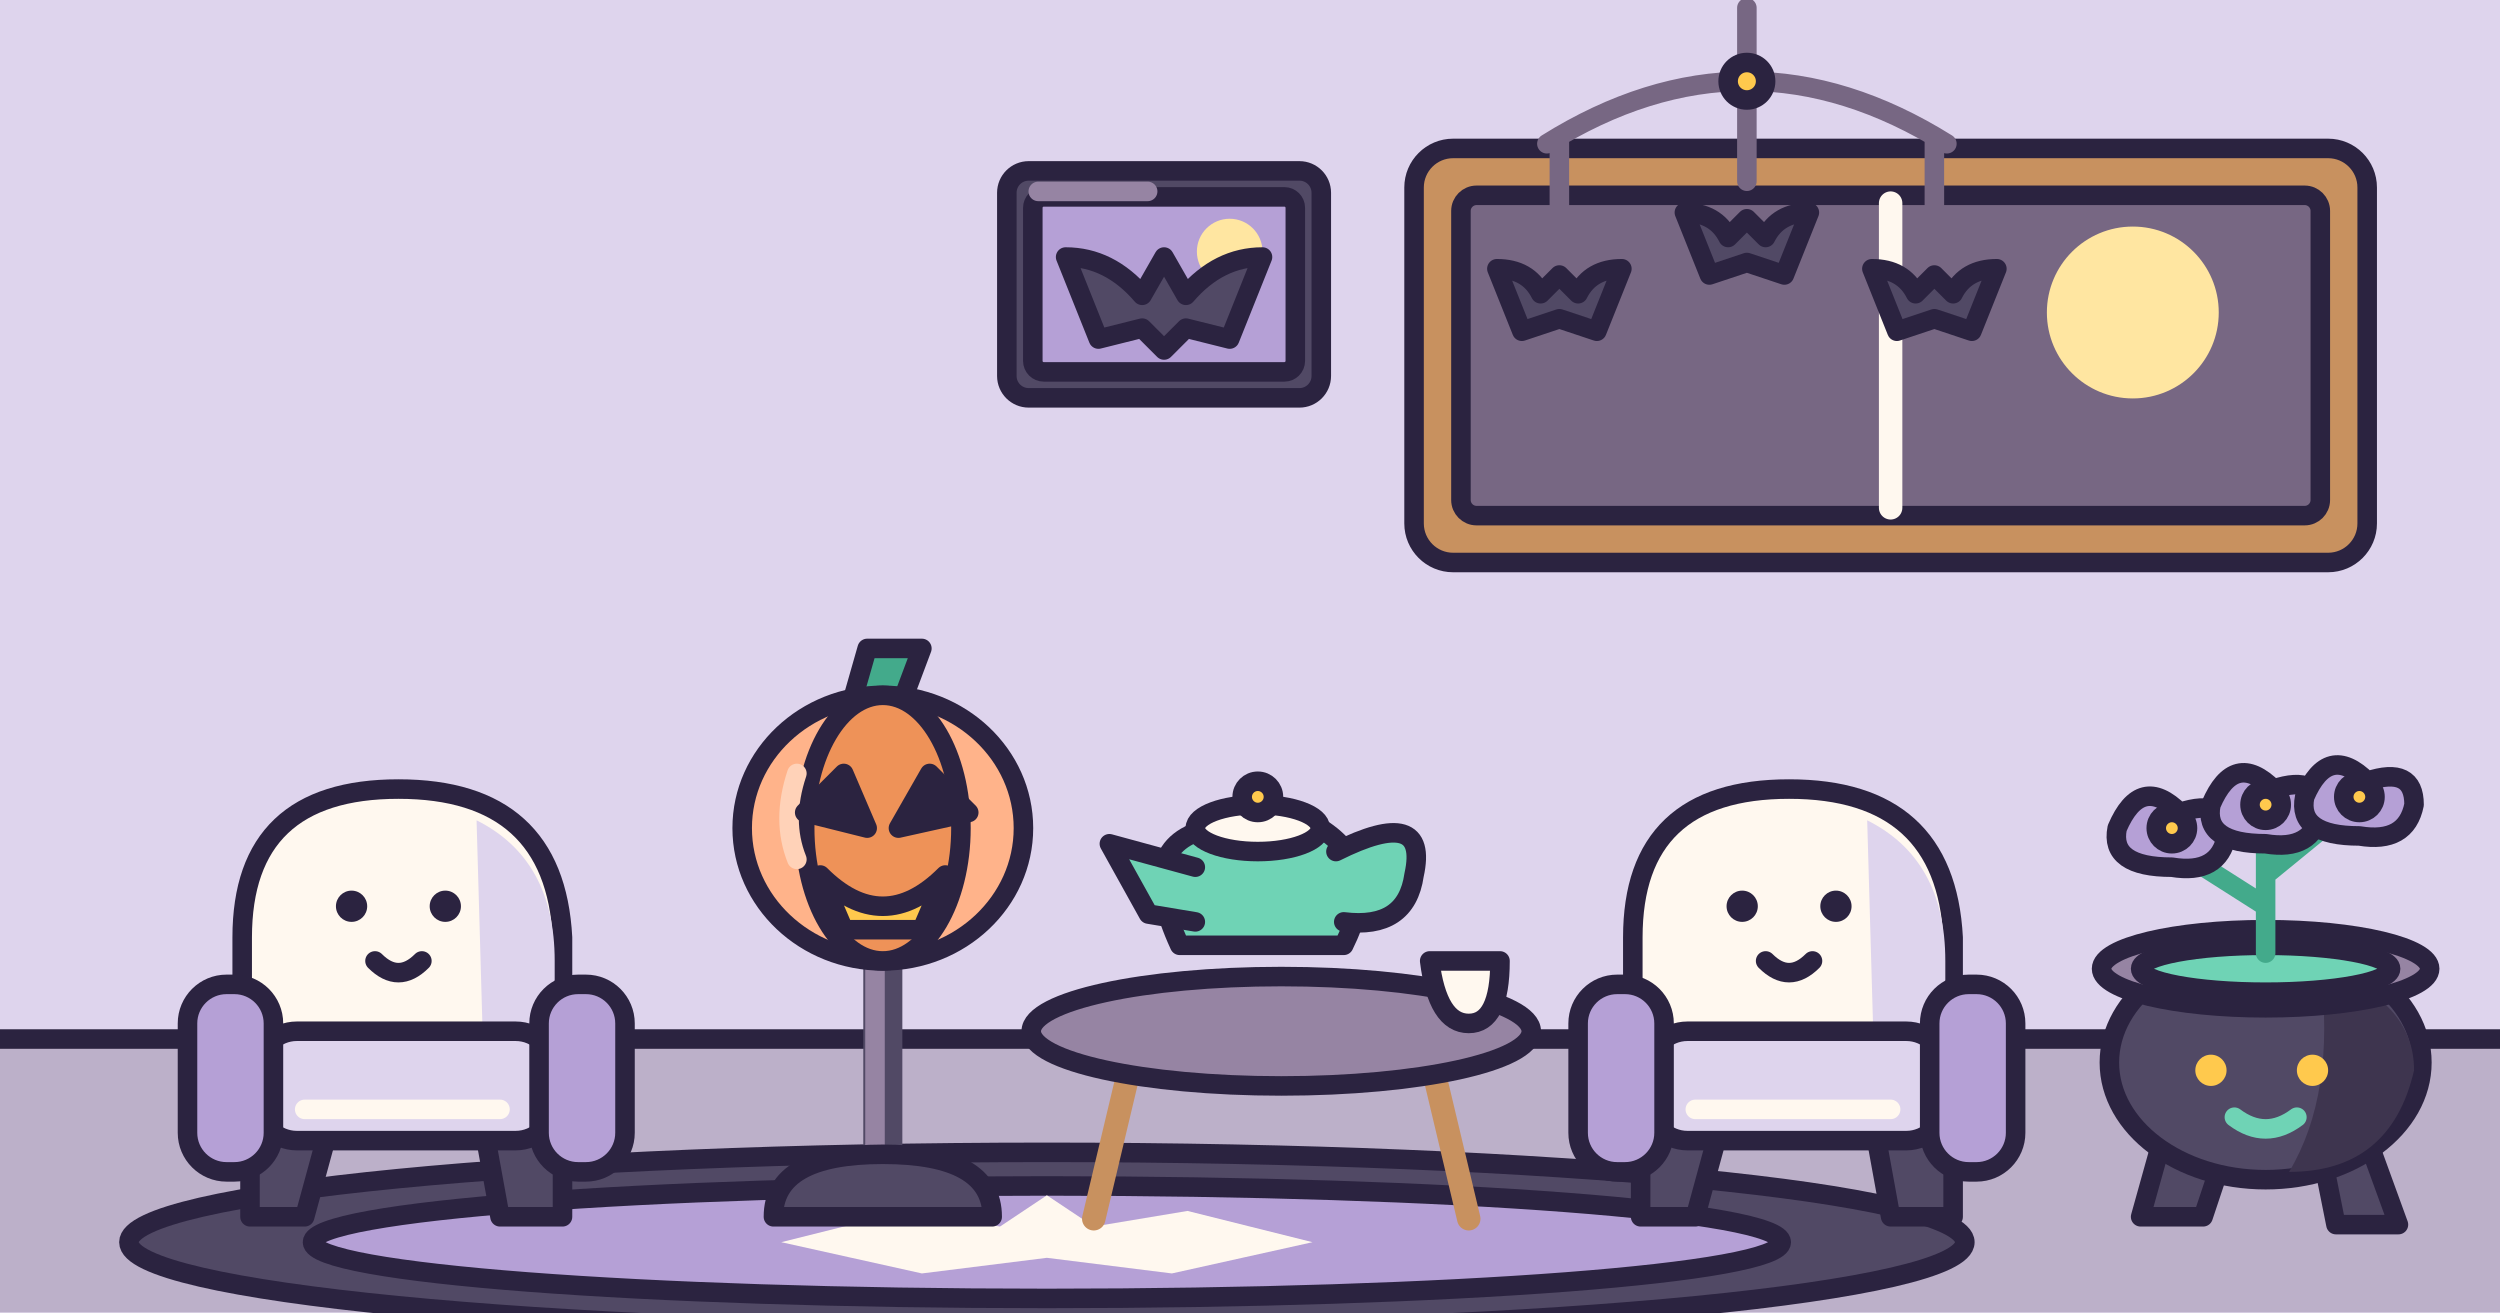
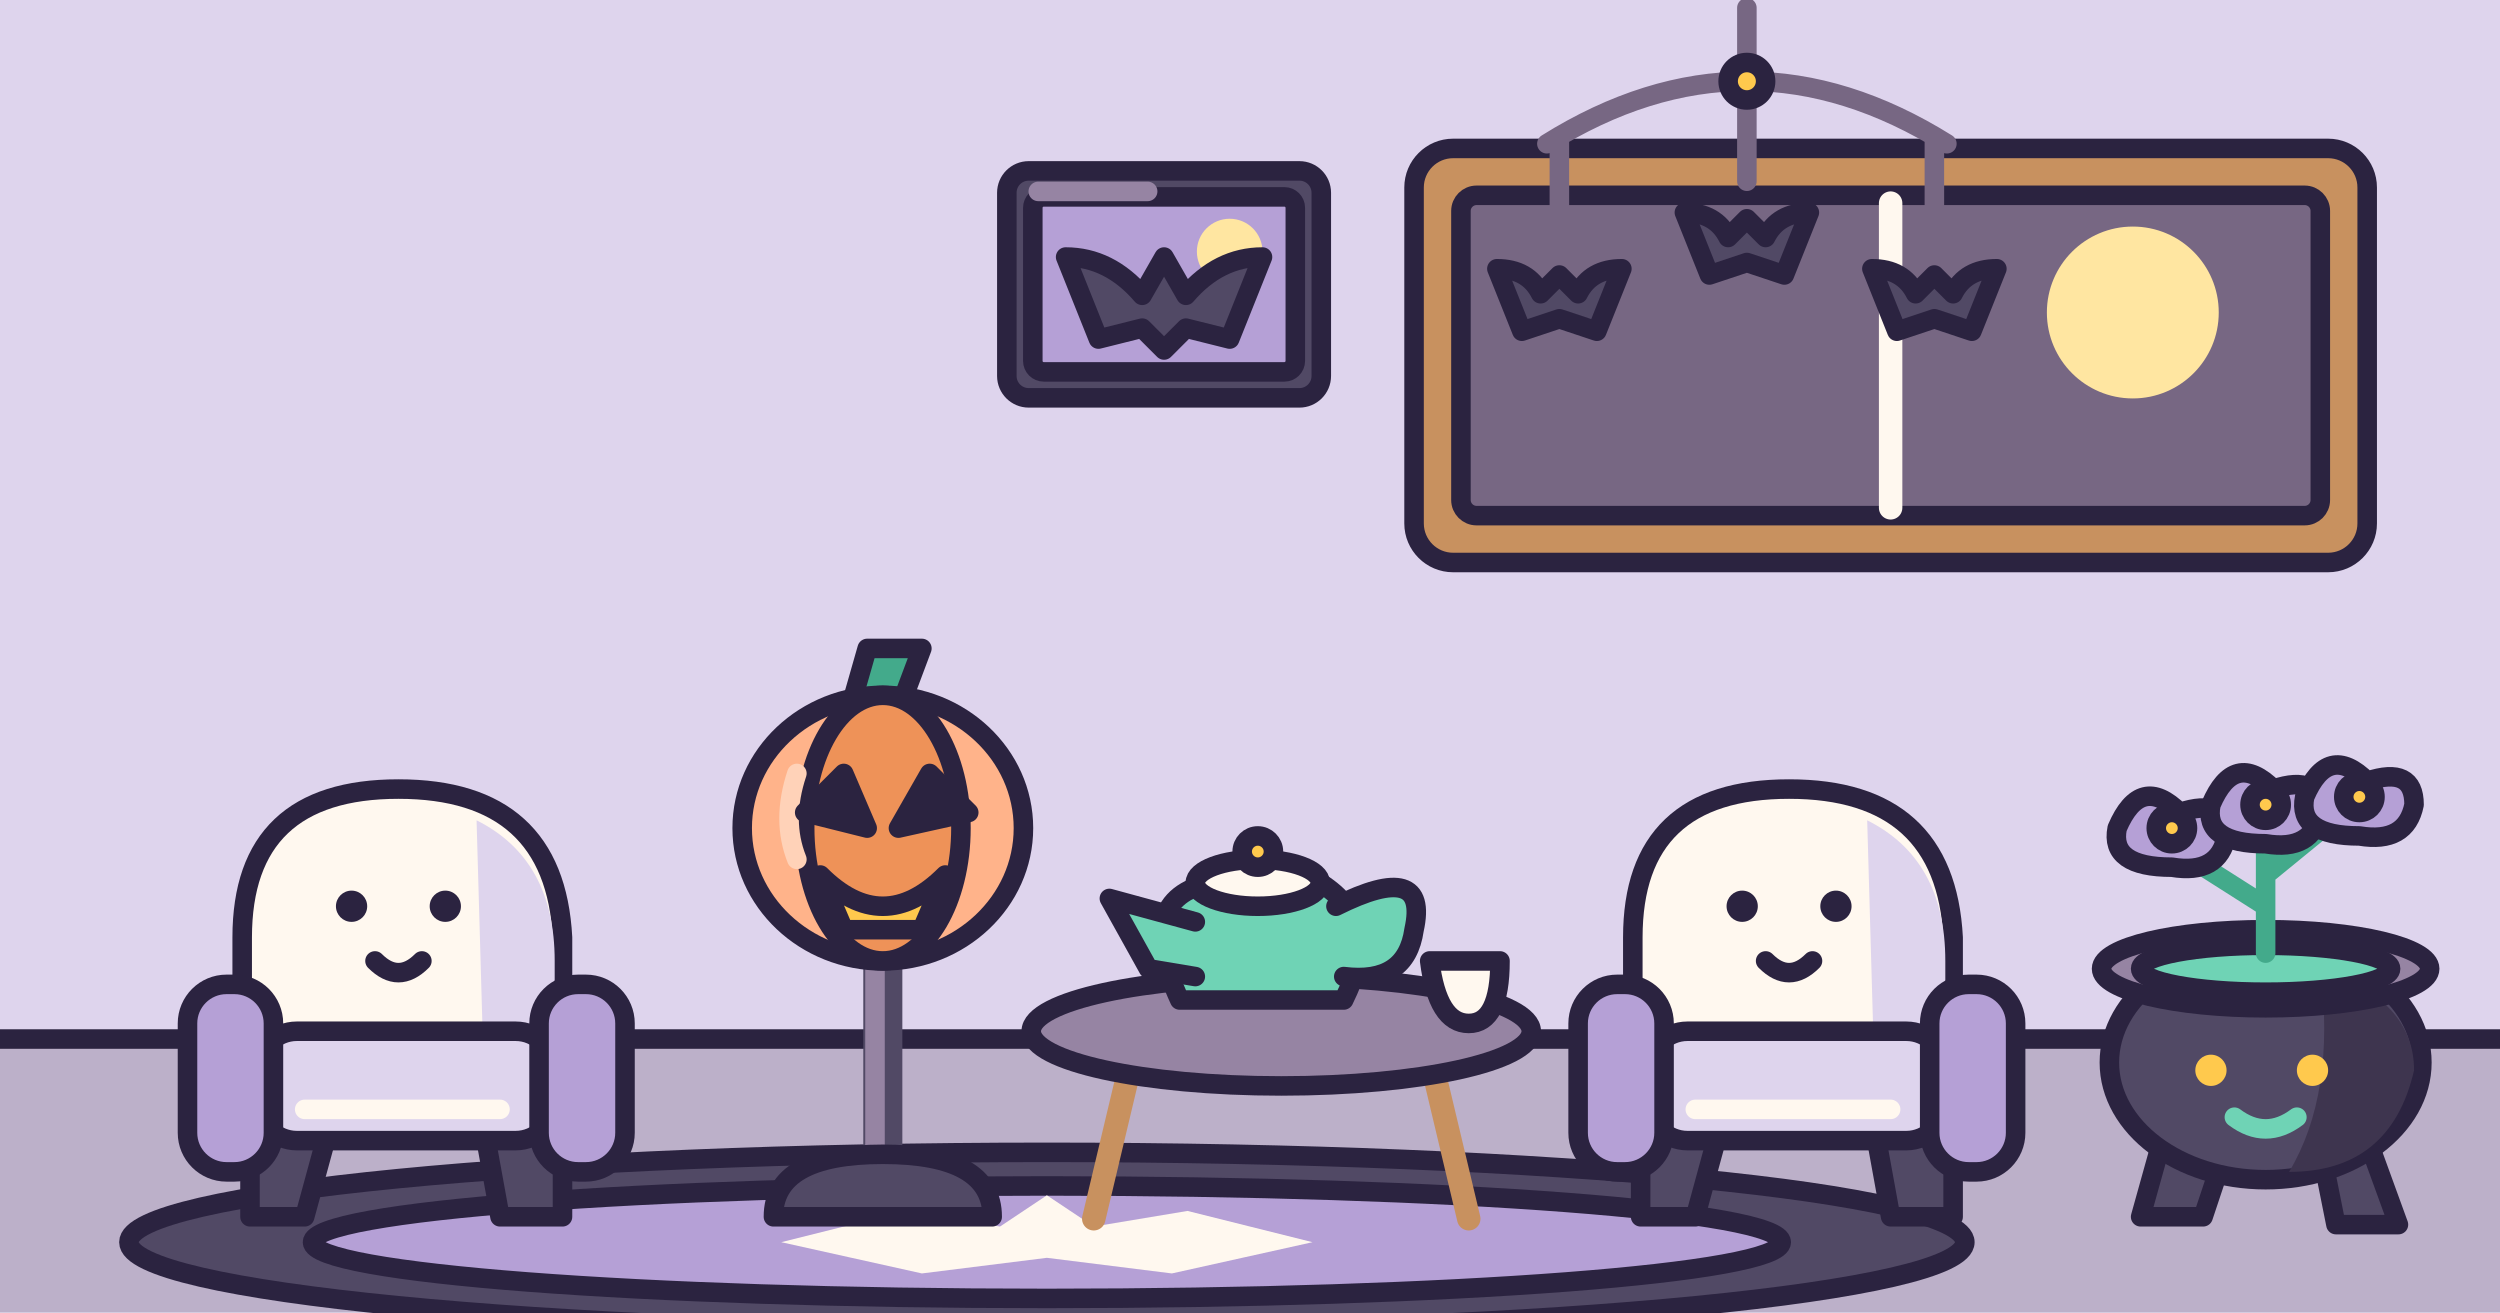
<svg xmlns="http://www.w3.org/2000/svg" width="320" height="168" viewBox="0 0 320 168">
  <g stroke="#2b2340" stroke-width="2.5" stroke-linecap="round" stroke-linejoin="round">
    <path d="M0 0h320v168H0Z" fill="#ded4ed" stroke="none" vector-effect="non-scaling-stroke" />
    <path d="M0 133h320v35H0Z" fill="#bcb0c9" stroke="none" vector-effect="non-scaling-stroke" />
    <path d="M0 133h320" fill="none" stroke="#2b2340" stroke-width="2.5" vector-effect="non-scaling-stroke" />
    <rect x="181" y="19" width="122" height="53" rx="5" fill="#c8915f" vector-effect="non-scaling-stroke" />
    <rect x="187" y="25" width="110" height="41" rx="2" fill="#776783" vector-effect="non-scaling-stroke" />
    <path d="M242 26v39" fill="none" stroke="#fff8ef" stroke-width="3" vector-effect="non-scaling-stroke" />
    <circle cx="273" cy="40" r="11" fill="#ffe6a1" stroke="none" vector-effect="non-scaling-stroke" />
    <g transform="translate(14 145) scale(2)">
      <g stroke="#2b2340" stroke-width="2.5" stroke-linecap="round" stroke-linejoin="round">
        <ellipse cx="60" cy="7" rx="58.75" ry="5.75" fill="#514965" vector-effect="non-scaling-stroke" />
        <ellipse cx="60" cy="7" rx="47" ry="3.6" fill="#b5a0d6" vector-effect="non-scaling-stroke" />
        <path d="M43 7 51 5 57 6l3-2 3 2 6-1 8 2-9 2-8-1-8 1Z" fill="#fff8ef" stroke="none" vector-effect="non-scaling-stroke" />
      </g>
    </g>
    <g transform="translate(20 97) scale(1)">
      <g stroke="#2b2340" stroke-width="2.5" stroke-linecap="round" stroke-linejoin="round">
        <path d="M12 48v10.75h7l3-11m20 0 2 11h8V48" fill="#514965" vector-effect="non-scaling-stroke" />
        <path d="M11 44V23Q11 4 31 4t21 19v21Z" fill="#fff8ef" vector-effect="non-scaling-stroke" />
        <path d="M41 8q10 5 10 18v17H42Z" fill="#ded4ed" stroke="none" vector-effect="non-scaling-stroke" />
        <circle cx="25" cy="19" r="2" fill="#2b2340" stroke="none" vector-effect="non-scaling-stroke" />
        <circle cx="37" cy="19" r="2" fill="#2b2340" stroke="none" vector-effect="non-scaling-stroke" />
        <path d="M28 26q3 3 6 0" fill="none" stroke="#2b2340" stroke-width="2.5" vector-effect="non-scaling-stroke" />
        <rect x="13" y="35" width="38" height="14" rx="5" fill="#ded4ed" vector-effect="non-scaling-stroke" />
        <rect x="4" y="29" width="11" height="24" rx="5" fill="#b5a0d6" vector-effect="non-scaling-stroke" />
        <rect x="49" y="29" width="11" height="24" rx="5" fill="#b5a0d6" vector-effect="non-scaling-stroke" />
        <path d="M19 45h25" fill="none" stroke="#fff8ef" stroke-width="2.5" vector-effect="non-scaling-stroke" />
      </g>
    </g>
    <g transform="translate(91 77) scale(1)">
      <g stroke="#2b2340" stroke-width="2.5" stroke-linecap="round" stroke-linejoin="round">
        <path d="M22 42v30" fill="none" stroke="#514965" stroke-width="5" vector-effect="non-scaling-stroke" />
        <path d="M21 43v27" fill="none" stroke="#9684a3" stroke-width="2.5" vector-effect="non-scaling-stroke" />
        <path d="M8 78.75q0-8 14-8t14 8Z" fill="#514965" vector-effect="non-scaling-stroke" />
        <path d="M18 13 20 6h7l-3 8" fill="#43aa8b" vector-effect="non-scaling-stroke" />
        <ellipse cx="22" cy="29" rx="18" ry="17" fill="#ffb38a" vector-effect="non-scaling-stroke" />
        <ellipse cx="22" cy="29" rx="10" ry="17" fill="#ee9258" vector-effect="non-scaling-stroke" />
        <path d="M11 22q-2 6 0 11" fill="none" stroke="#ffd2b8" stroke-width="2.5" vector-effect="non-scaling-stroke" />
        <path d="m12 27 5-5 3 7Zm12 2 4-7 5 5Z" fill="#2b2340" vector-effect="non-scaling-stroke" />
        <path d="M14 35q8 8 16 0l-3 7H17Z" fill="#ffc94d" vector-effect="non-scaling-stroke" />
      </g>
    </g>
    <g transform="translate(198 97) scale(1)">
      <g stroke="#2b2340" stroke-width="2.5" stroke-linecap="round" stroke-linejoin="round">
        <path d="M12 48v10.75h7l3-11m20 0 2 11h8V48" fill="#514965" vector-effect="non-scaling-stroke" />
        <path d="M11 44V23Q11 4 31 4t21 19v21Z" fill="#fff8ef" vector-effect="non-scaling-stroke" />
        <path d="M41 8q10 5 10 18v17H42Z" fill="#ded4ed" stroke="none" vector-effect="non-scaling-stroke" />
        <circle cx="25" cy="19" r="2" fill="#2b2340" stroke="none" vector-effect="non-scaling-stroke" />
        <circle cx="37" cy="19" r="2" fill="#2b2340" stroke="none" vector-effect="non-scaling-stroke" />
        <path d="M28 26q3 3 6 0" fill="none" stroke="#2b2340" stroke-width="2.5" vector-effect="non-scaling-stroke" />
        <rect x="13" y="35" width="38" height="14" rx="5" fill="#ded4ed" vector-effect="non-scaling-stroke" />
        <rect x="4" y="29" width="11" height="24" rx="5" fill="#b5a0d6" vector-effect="non-scaling-stroke" />
        <rect x="49" y="29" width="11" height="24" rx="5" fill="#b5a0d6" vector-effect="non-scaling-stroke" />
        <path d="M19 45h25" fill="none" stroke="#fff8ef" stroke-width="2.5" vector-effect="non-scaling-stroke" />
      </g>
    </g>
    <g transform="translate(266 97) scale(1)">
      <g stroke="#2b2340" stroke-width="2.5" stroke-linecap="round" stroke-linejoin="round">
        <path d="M11 48 8 58.75h8l3-9m12 0 2 10h8l-4-11" fill="#514965" vector-effect="non-scaling-stroke" />
        <ellipse cx="24" cy="39" rx="20" ry="15" fill="#514965" vector-effect="non-scaling-stroke" />
        <path d="M31 27q12 4 12 13-3 13-16 13 6-10 4-26Z" fill="#3e354f" stroke="none" vector-effect="non-scaling-stroke" />
        <ellipse cx="24" cy="27" rx="21" ry="5" fill="#9684a3" vector-effect="non-scaling-stroke" />
        <ellipse cx="24" cy="27" rx="16" ry="3" fill="#6fd3b5" vector-effect="non-scaling-stroke" />
        <path d="M24 25V8m0 11-11-7m11 3 11-9" fill="none" stroke="#43aa8b" stroke-width="2.5" vector-effect="non-scaling-stroke" />
        <path d="M12 14q-8 0-7-5 3-7 8-2 6-2 6 3-1 5-7 4Z" fill="#b5a0d6" vector-effect="non-scaling-stroke" />
        <circle cx="12" cy="9" r="2" fill="#ffc94d" vector-effect="non-scaling-stroke" />
        <path d="M24 11q-8 0-7-5 3-7 8-2 6-2 6 3-1 5-7 4Z" fill="#b5a0d6" vector-effect="non-scaling-stroke" />
        <circle cx="24" cy="6" r="2" fill="#ffc94d" vector-effect="non-scaling-stroke" />
        <path d="M36 10q-8 0-7-5 3-7 8-2 6-2 6 3-1 5-7 4Z" fill="#b5a0d6" vector-effect="non-scaling-stroke" />
        <circle cx="36" cy="5" r="2" fill="#ffc94d" vector-effect="non-scaling-stroke" />
        <circle cx="17" cy="40" r="2" fill="#ffc94d" stroke="none" vector-effect="non-scaling-stroke" />
        <circle cx="30" cy="40" r="2" fill="#ffc94d" stroke="none" vector-effect="non-scaling-stroke" />
        <path d="M20 46q4 3 8 0" fill="none" stroke="#6fd3b5" stroke-width="2.5" vector-effect="non-scaling-stroke" />
      </g>
    </g>
    <g transform="translate(128 21) scale(0.7)">
      <g stroke="#2b2340" stroke-width="2.5" stroke-linecap="round" stroke-linejoin="round">
        <rect x="1.25" y="1.25" width="57.5" height="41.5" rx="4" fill="#514965" vector-effect="non-scaling-stroke" />
        <rect x="6" y="6" width="48" height="32" rx="2" fill="#b5a0d6" vector-effect="non-scaling-stroke" />
        <circle cx="42" cy="16" r="6" fill="#ffe6a1" stroke="none" vector-effect="non-scaling-stroke" />
        <path d="M12 17q8 0 14 7l4-7 4 7q6-7 14-7l-6 15-8-2-4 4-4-4-8 2Z" fill="#514965" vector-effect="non-scaling-stroke" />
        <path d="M7 5h20" fill="none" stroke="#9684a3" stroke-width="2.5" vector-effect="non-scaling-stroke" />
      </g>
    </g>
    <g transform="translate(190 0) scale(0.8)">
      <g stroke="#2b2340" stroke-width="2.5" stroke-linecap="round" stroke-linejoin="round">
        <path d="M42 1.25v12M10 23q32-20 64 0M12 22v16m30-25v16m30-7v16" fill="none" stroke="#776783" stroke-width="2.5" vector-effect="non-scaling-stroke" />
        <circle cx="42" cy="13" r="3" fill="#ffc94d" vector-effect="non-scaling-stroke" />
        <path d="M2 43q5 0 7 4l3-3 3 3q2-4 7-4l-4 10-6-2-6 2Z" fill="#514965" vector-effect="non-scaling-stroke" />
        <path d="M32 34q5 0 7 4l3-3 3 3q2-4 7-4l-4 10-6-2-6 2Z" fill="#514965" vector-effect="non-scaling-stroke" />
        <path d="M62 43q5 0 7 4l3-3 3 3q2-4 7-4l-4 10-6-2-6 2Z" fill="#514965" vector-effect="non-scaling-stroke" />
      </g>
    </g>
    <path d="M145 135l-5 21m43-21 5 21" fill="none" stroke="#c8915f" stroke-width="3" vector-effect="non-scaling-stroke" />
    <ellipse cx="164" cy="132" rx="32" ry="7" fill="#9684a3" vector-effect="non-scaling-stroke" />
-     <path d="M151 121q-6-13 4-15h14q8 5 3 15Z" fill="#6fd3b5" vector-effect="non-scaling-stroke" />
-     <path d="M171 109q12-6 10 3-1 7-9 6" fill="#6fd3b5" vector-effect="non-scaling-stroke" />
-     <path d="M153 111l-11-3 5 9 6 1" fill="#6fd3b5" vector-effect="non-scaling-stroke" />
-     <ellipse cx="161" cy="106" rx="8" ry="3" fill="#fff8ef" vector-effect="non-scaling-stroke" />
-     <circle cx="161" cy="102" r="2" fill="#ffc94d" vector-effect="non-scaling-stroke" />
+     <path d="M151 121q-6-13 4-15h14q8 5 3 15Z" fill="#6fd3b5" vector-effect="non-scaling-stroke" transform="translate(0 7)" />
+     <path d="M171 109q12-6 10 3-1 7-9 6" fill="#6fd3b5" vector-effect="non-scaling-stroke" transform="translate(0 7)" />
+     <path d="M153 111l-11-3 5 9 6 1" fill="#6fd3b5" vector-effect="non-scaling-stroke" transform="translate(0 7)" />
+     <ellipse cx="161" cy="106" rx="8" ry="3" fill="#fff8ef" vector-effect="non-scaling-stroke" transform="translate(0 7)" />
+     <circle cx="161" cy="102" r="2" fill="#ffc94d" vector-effect="non-scaling-stroke" transform="translate(0 7)" />
    <path d="M183 123h9q0 8-4 8t-5-8Z" fill="#fff8ef" vector-effect="non-scaling-stroke" />
  </g>
</svg>
